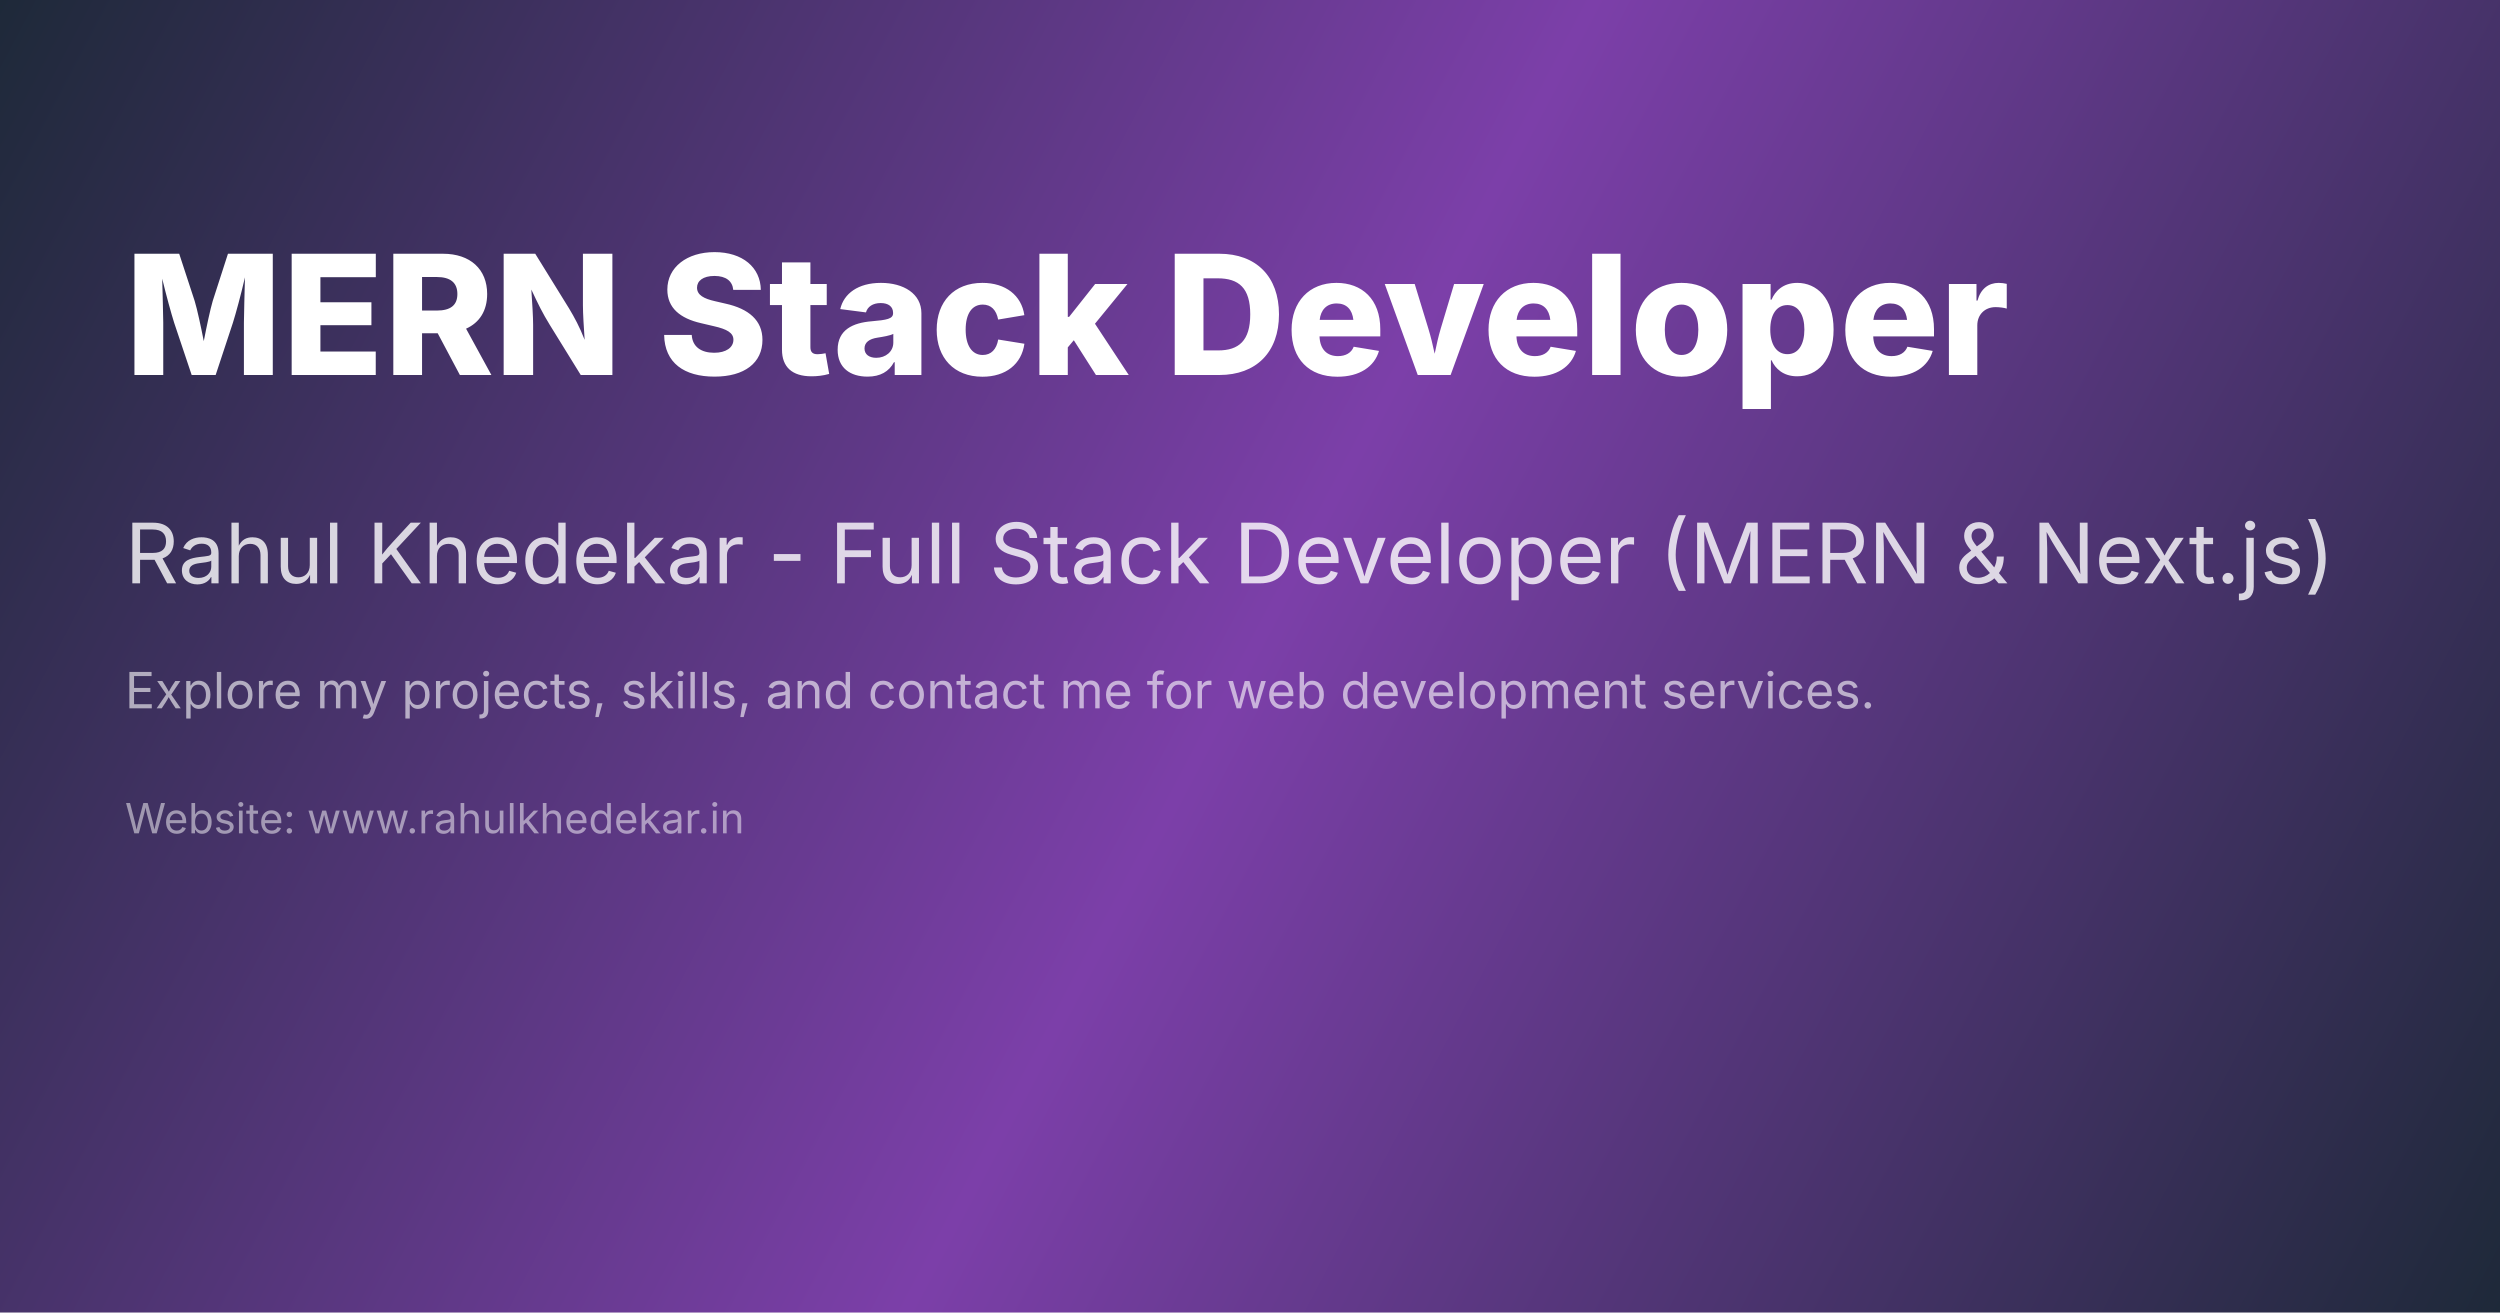
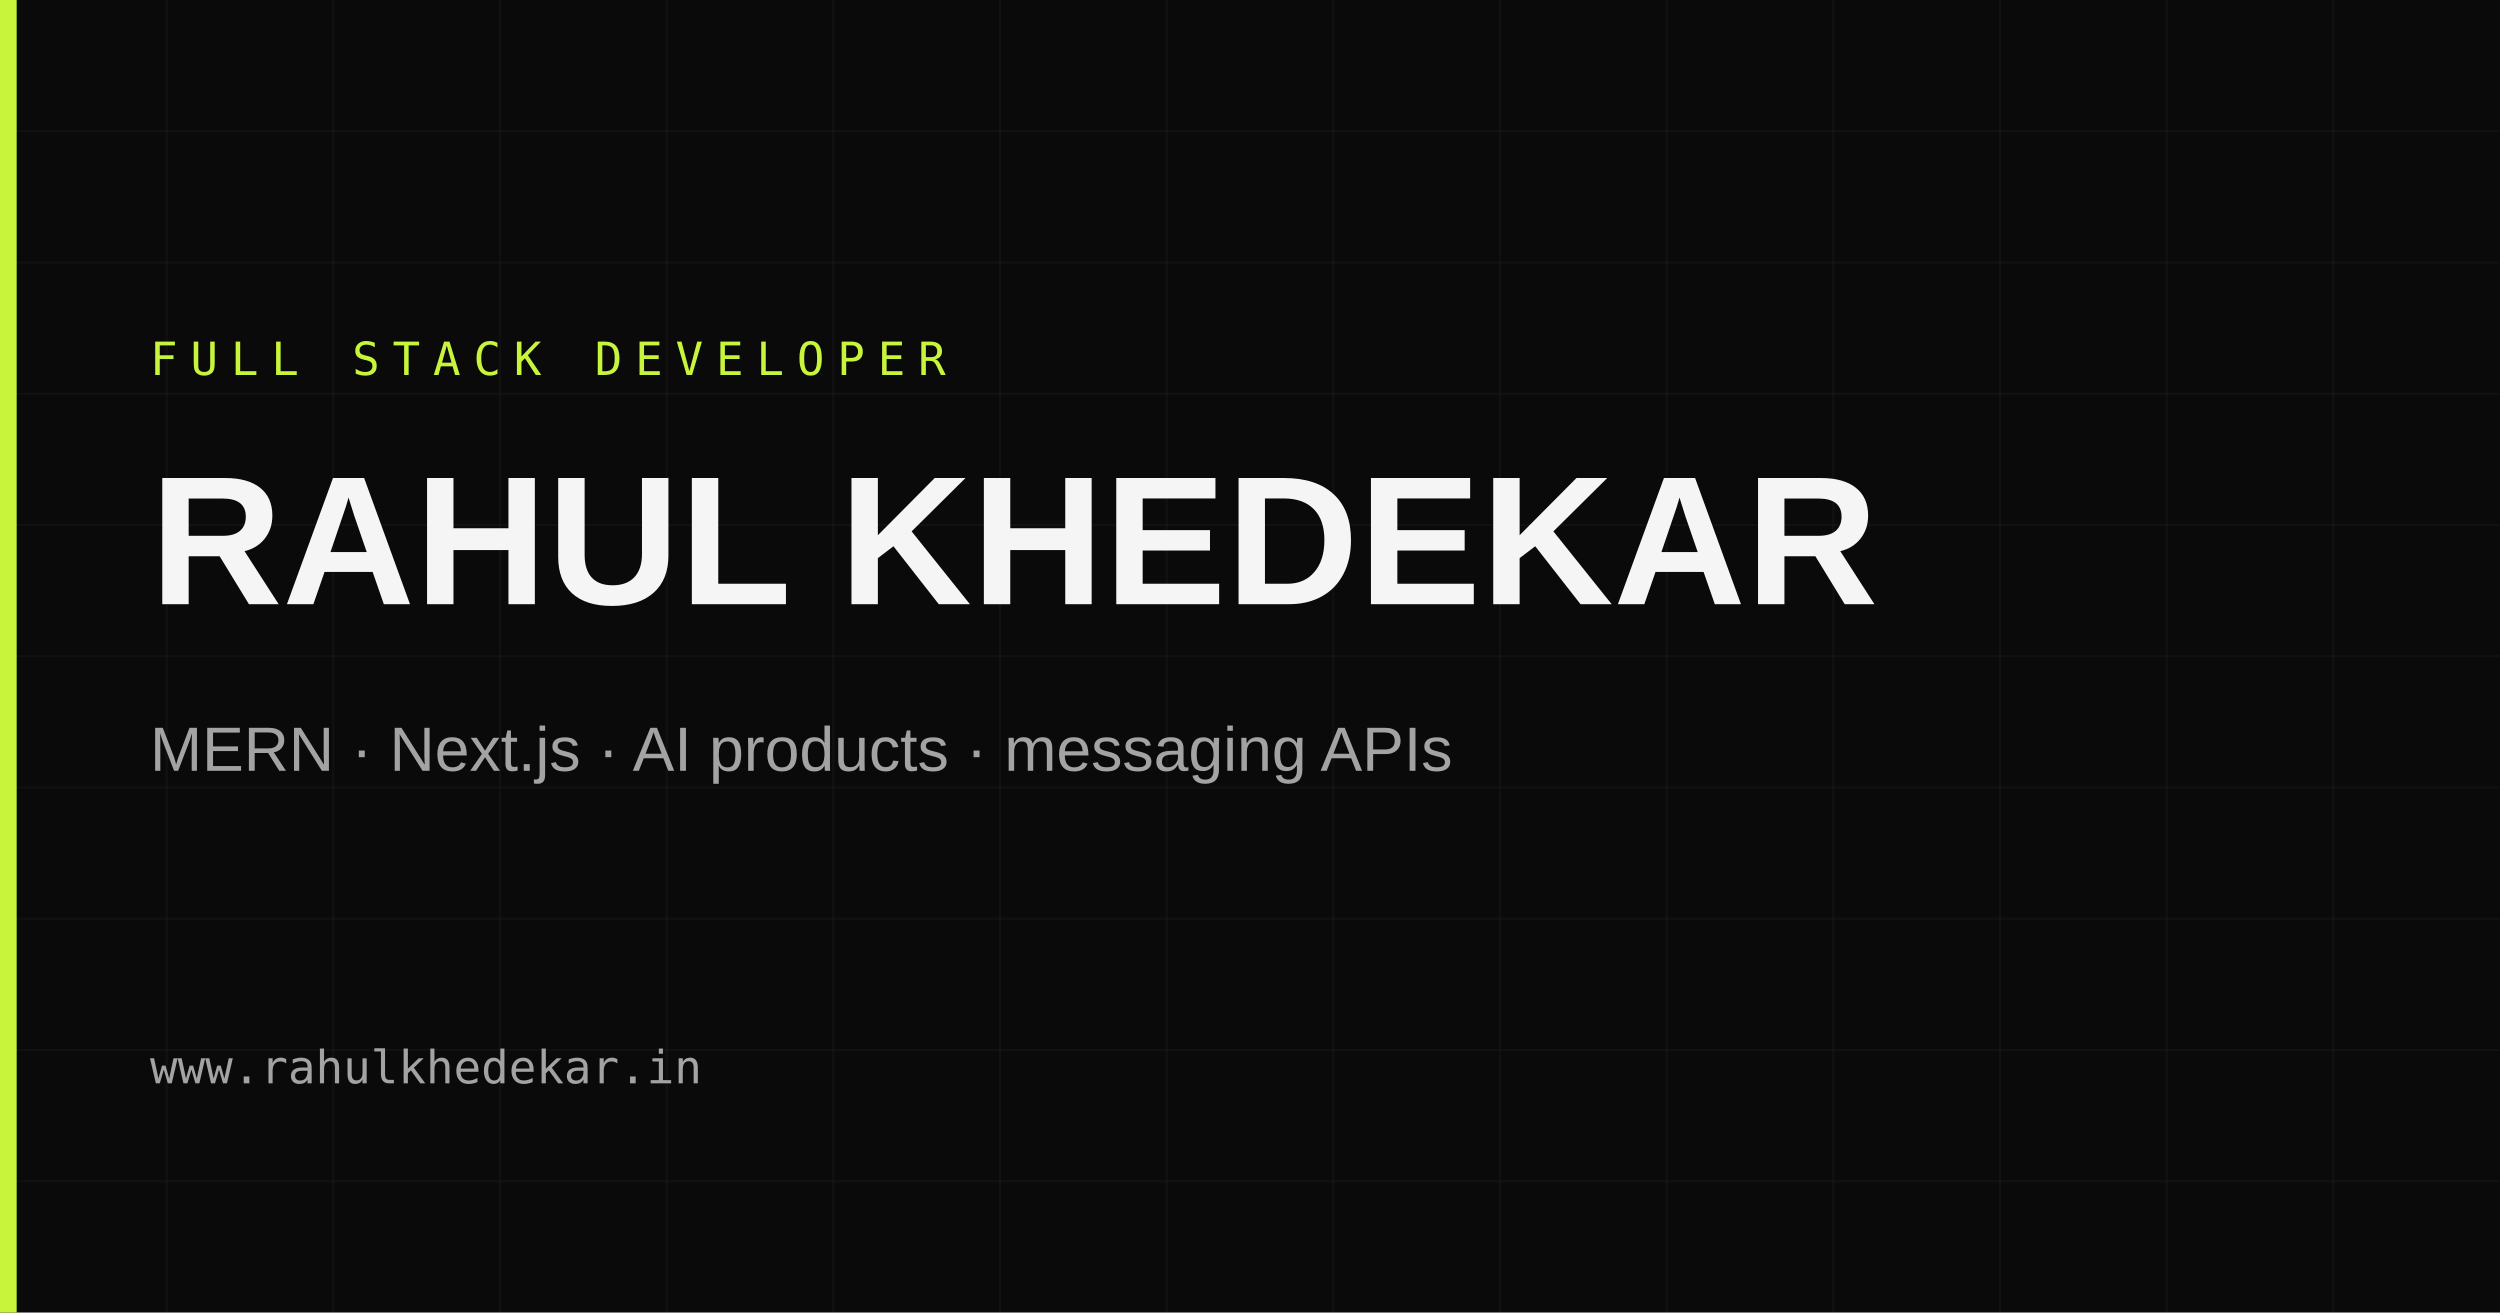
<svg xmlns="http://www.w3.org/2000/svg" width="1200" height="630" viewBox="0 0 1200 630" fill="none">
-   <rect width="1200" height="630" fill="url(#paint0_linear_0_1)" />
-   <defs>
-     <linearGradient id="paint0_linear_0_1" x1="0" y1="0" x2="1200" y2="630" gradientUnits="userSpaceOnUse">
-       <stop stop-color="#1E2939" />
-       <stop offset="0.5" stop-color="#7C3FA9" />
-       <stop offset="1" stop-color="#1E2939" />
-     </linearGradient>
-   </defs>
-   <text x="60" y="180" font-family="inter" font-size="80" font-weight="800" fill="white">MERN Stack Developer</text>
-   <text x="60" y="280" font-family="inter" font-size="40" font-weight="400" fill="rgba(255,255,255,0.8)">Rahul Khedekar - Full Stack Developer (MERN &amp; Next.js)</text>
-   <text x="60" y="340" font-family="inter" font-size="24" font-weight="400" fill="rgba(255,255,255,0.6)">Explore my projects, skills, and contact me for web development services.</text>
-   <text x="60" y="400" font-family="inter" font-size="20" font-weight="400" fill="rgba(255,255,255,0.5)">Website: www.rahulkhedekar.in</text>
+   <rect width="1200" height="630" fill="#0A0A0A" />
+   <g opacity="0.35" stroke="rgba(255,255,255,0.08)">
+     <path d="M0 63H1200M0 126H1200M0 189H1200M0 252H1200M0 315H1200M0 378H1200M0 441H1200M0 504H1200M0 567H1200" />
+     <path d="M80 0V630M160 0V630M240 0V630M320 0V630M400 0V630M480 0V630M560 0V630M640 0V630M720 0V630M800 0V630M880 0V630M960 0V630M1040 0V630M1120 0V630" />
+   </g>
+   <rect x="0" y="0" width="8" height="630" fill="#C8F53C" />
+   <text x="72" y="180" font-family="ui-monospace, SFMono-Regular, Menlo, monospace" font-size="22" letter-spacing="0.28em" fill="#C8F53C">FULL STACK DEVELOPER</text>
+   <text x="72" y="290" font-family="Arial Black, Arial, sans-serif" font-size="88" font-weight="800" fill="#F5F5F5">RAHUL KHEDEKAR</text>
+   <text x="72" y="370" font-family="Arial, sans-serif" font-size="30" fill="#A3A3A3">MERN · Next.js · AI products · messaging APIs</text>
+   <text x="72" y="520" font-family="ui-monospace, SFMono-Regular, Menlo, monospace" font-size="22" fill="#A3A3A3">www.rahulkhedekar.in</text>
</svg>
